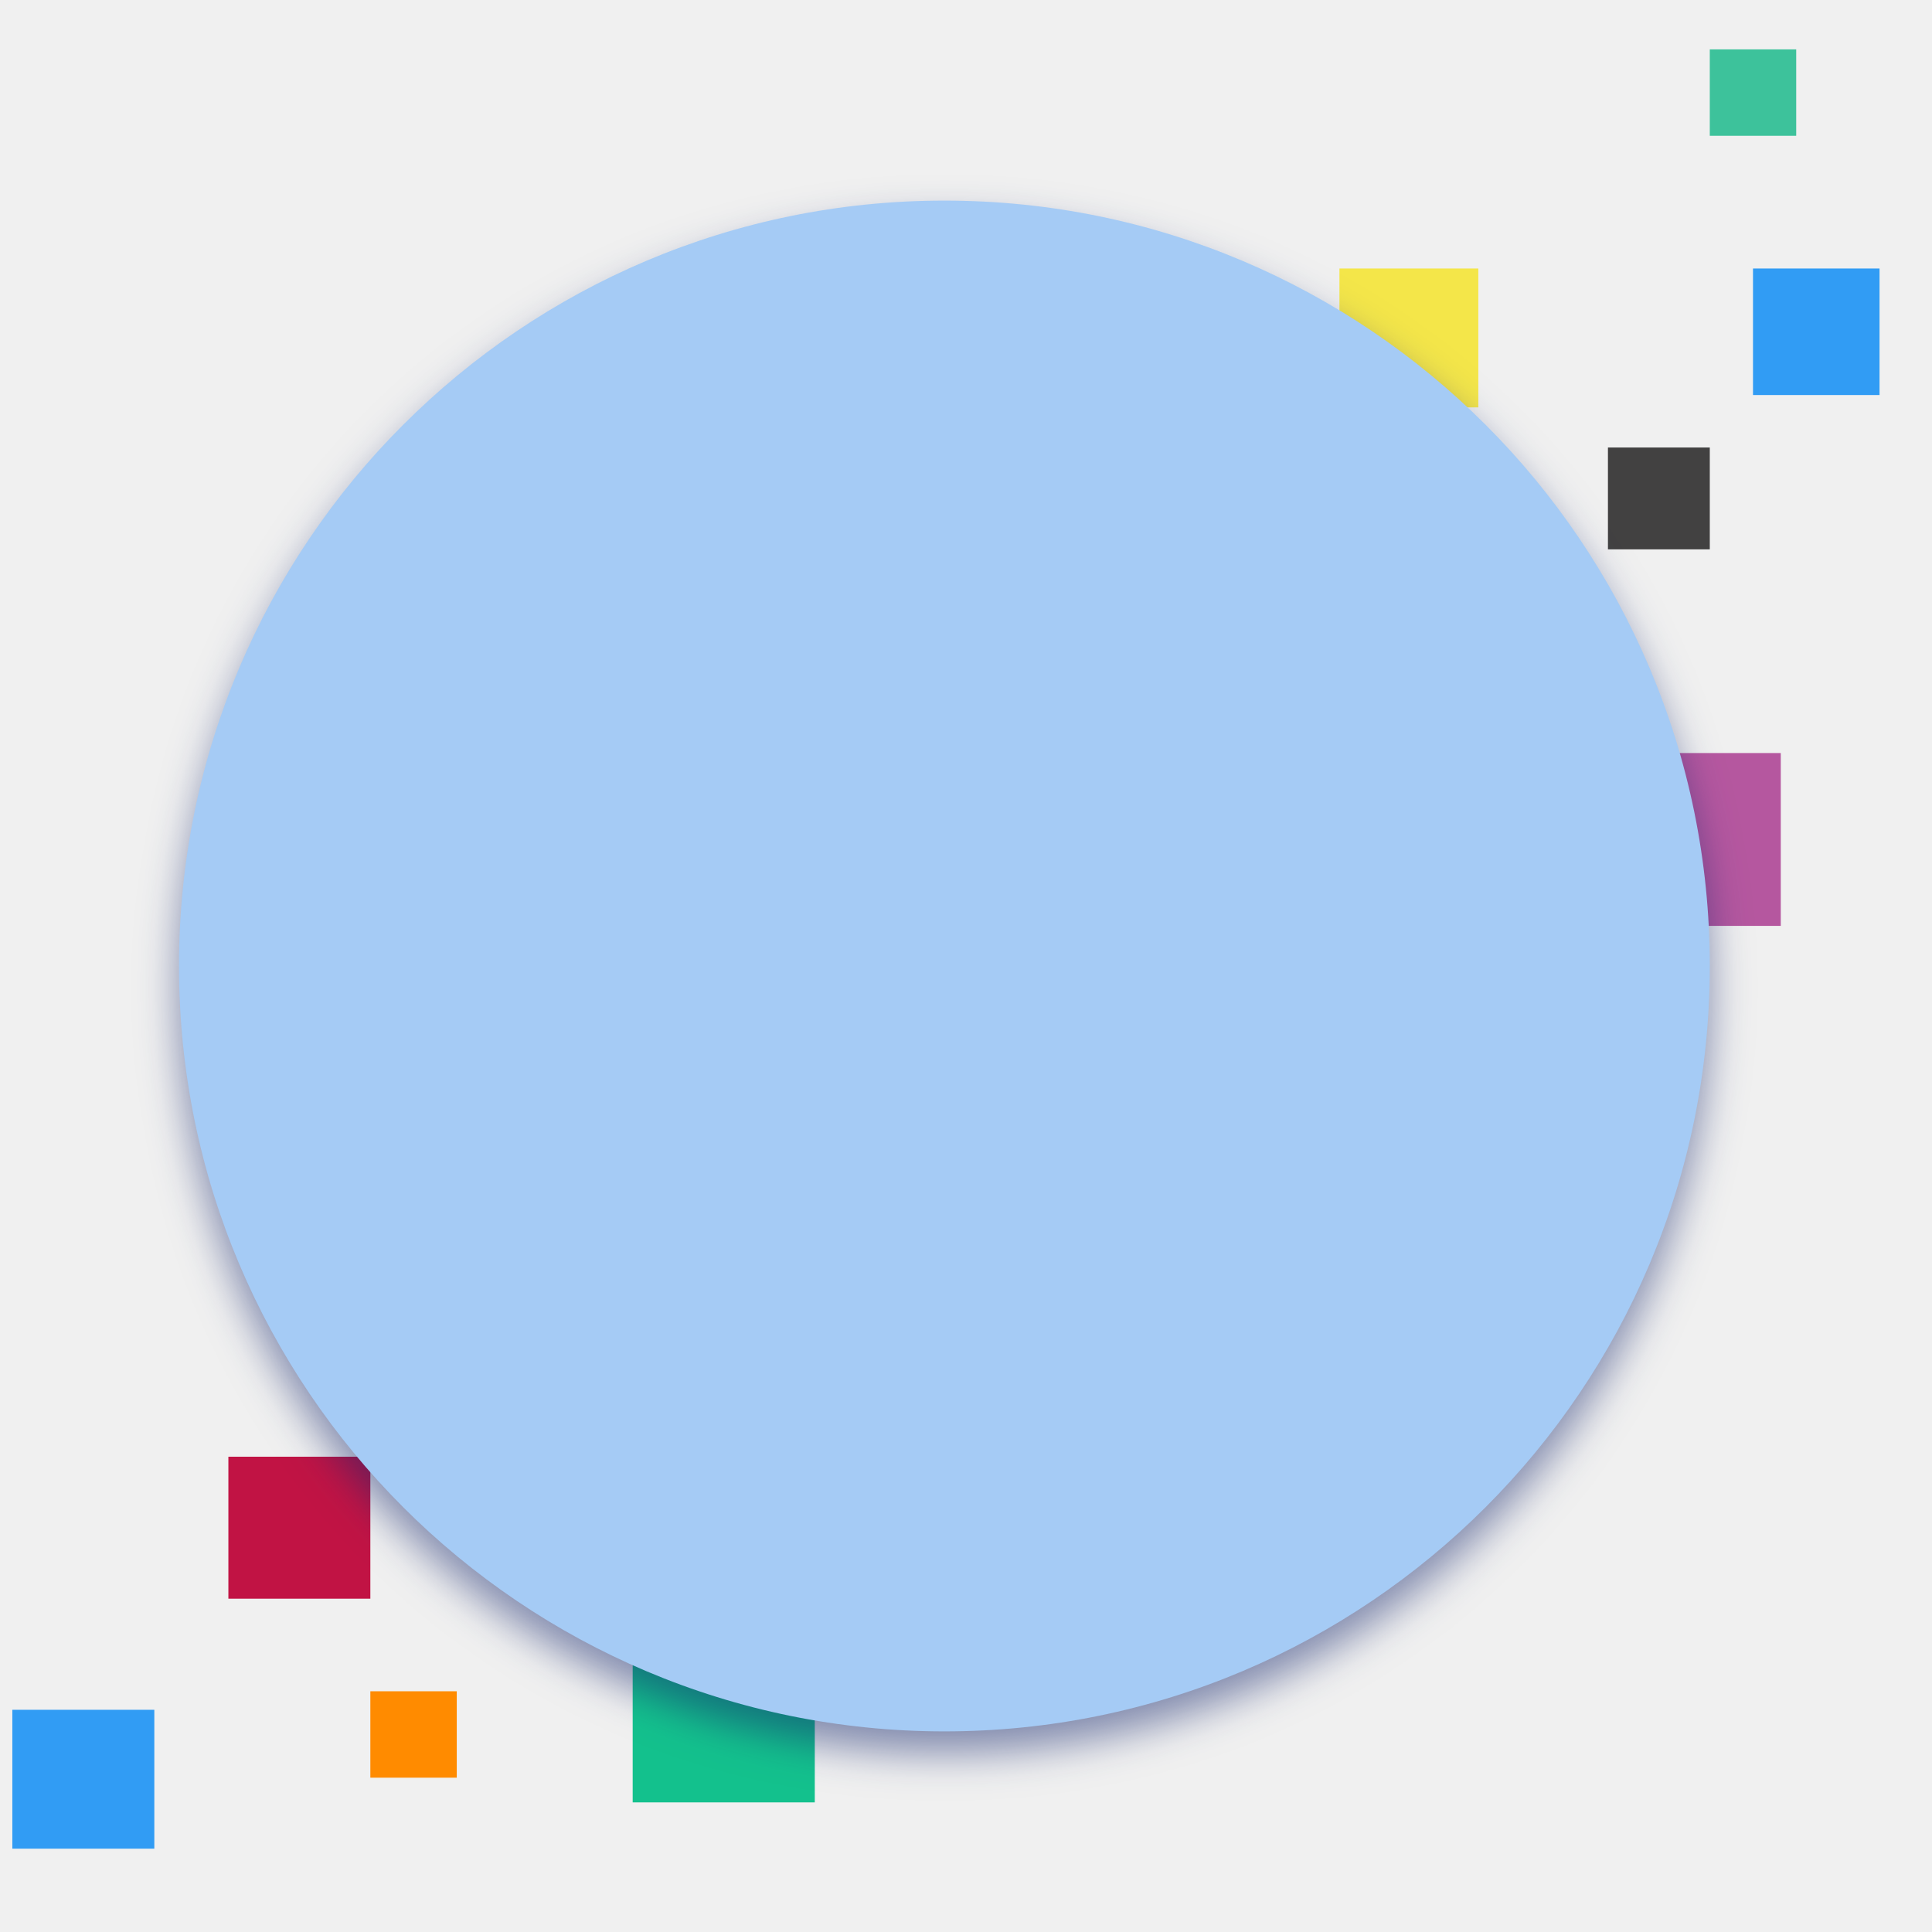
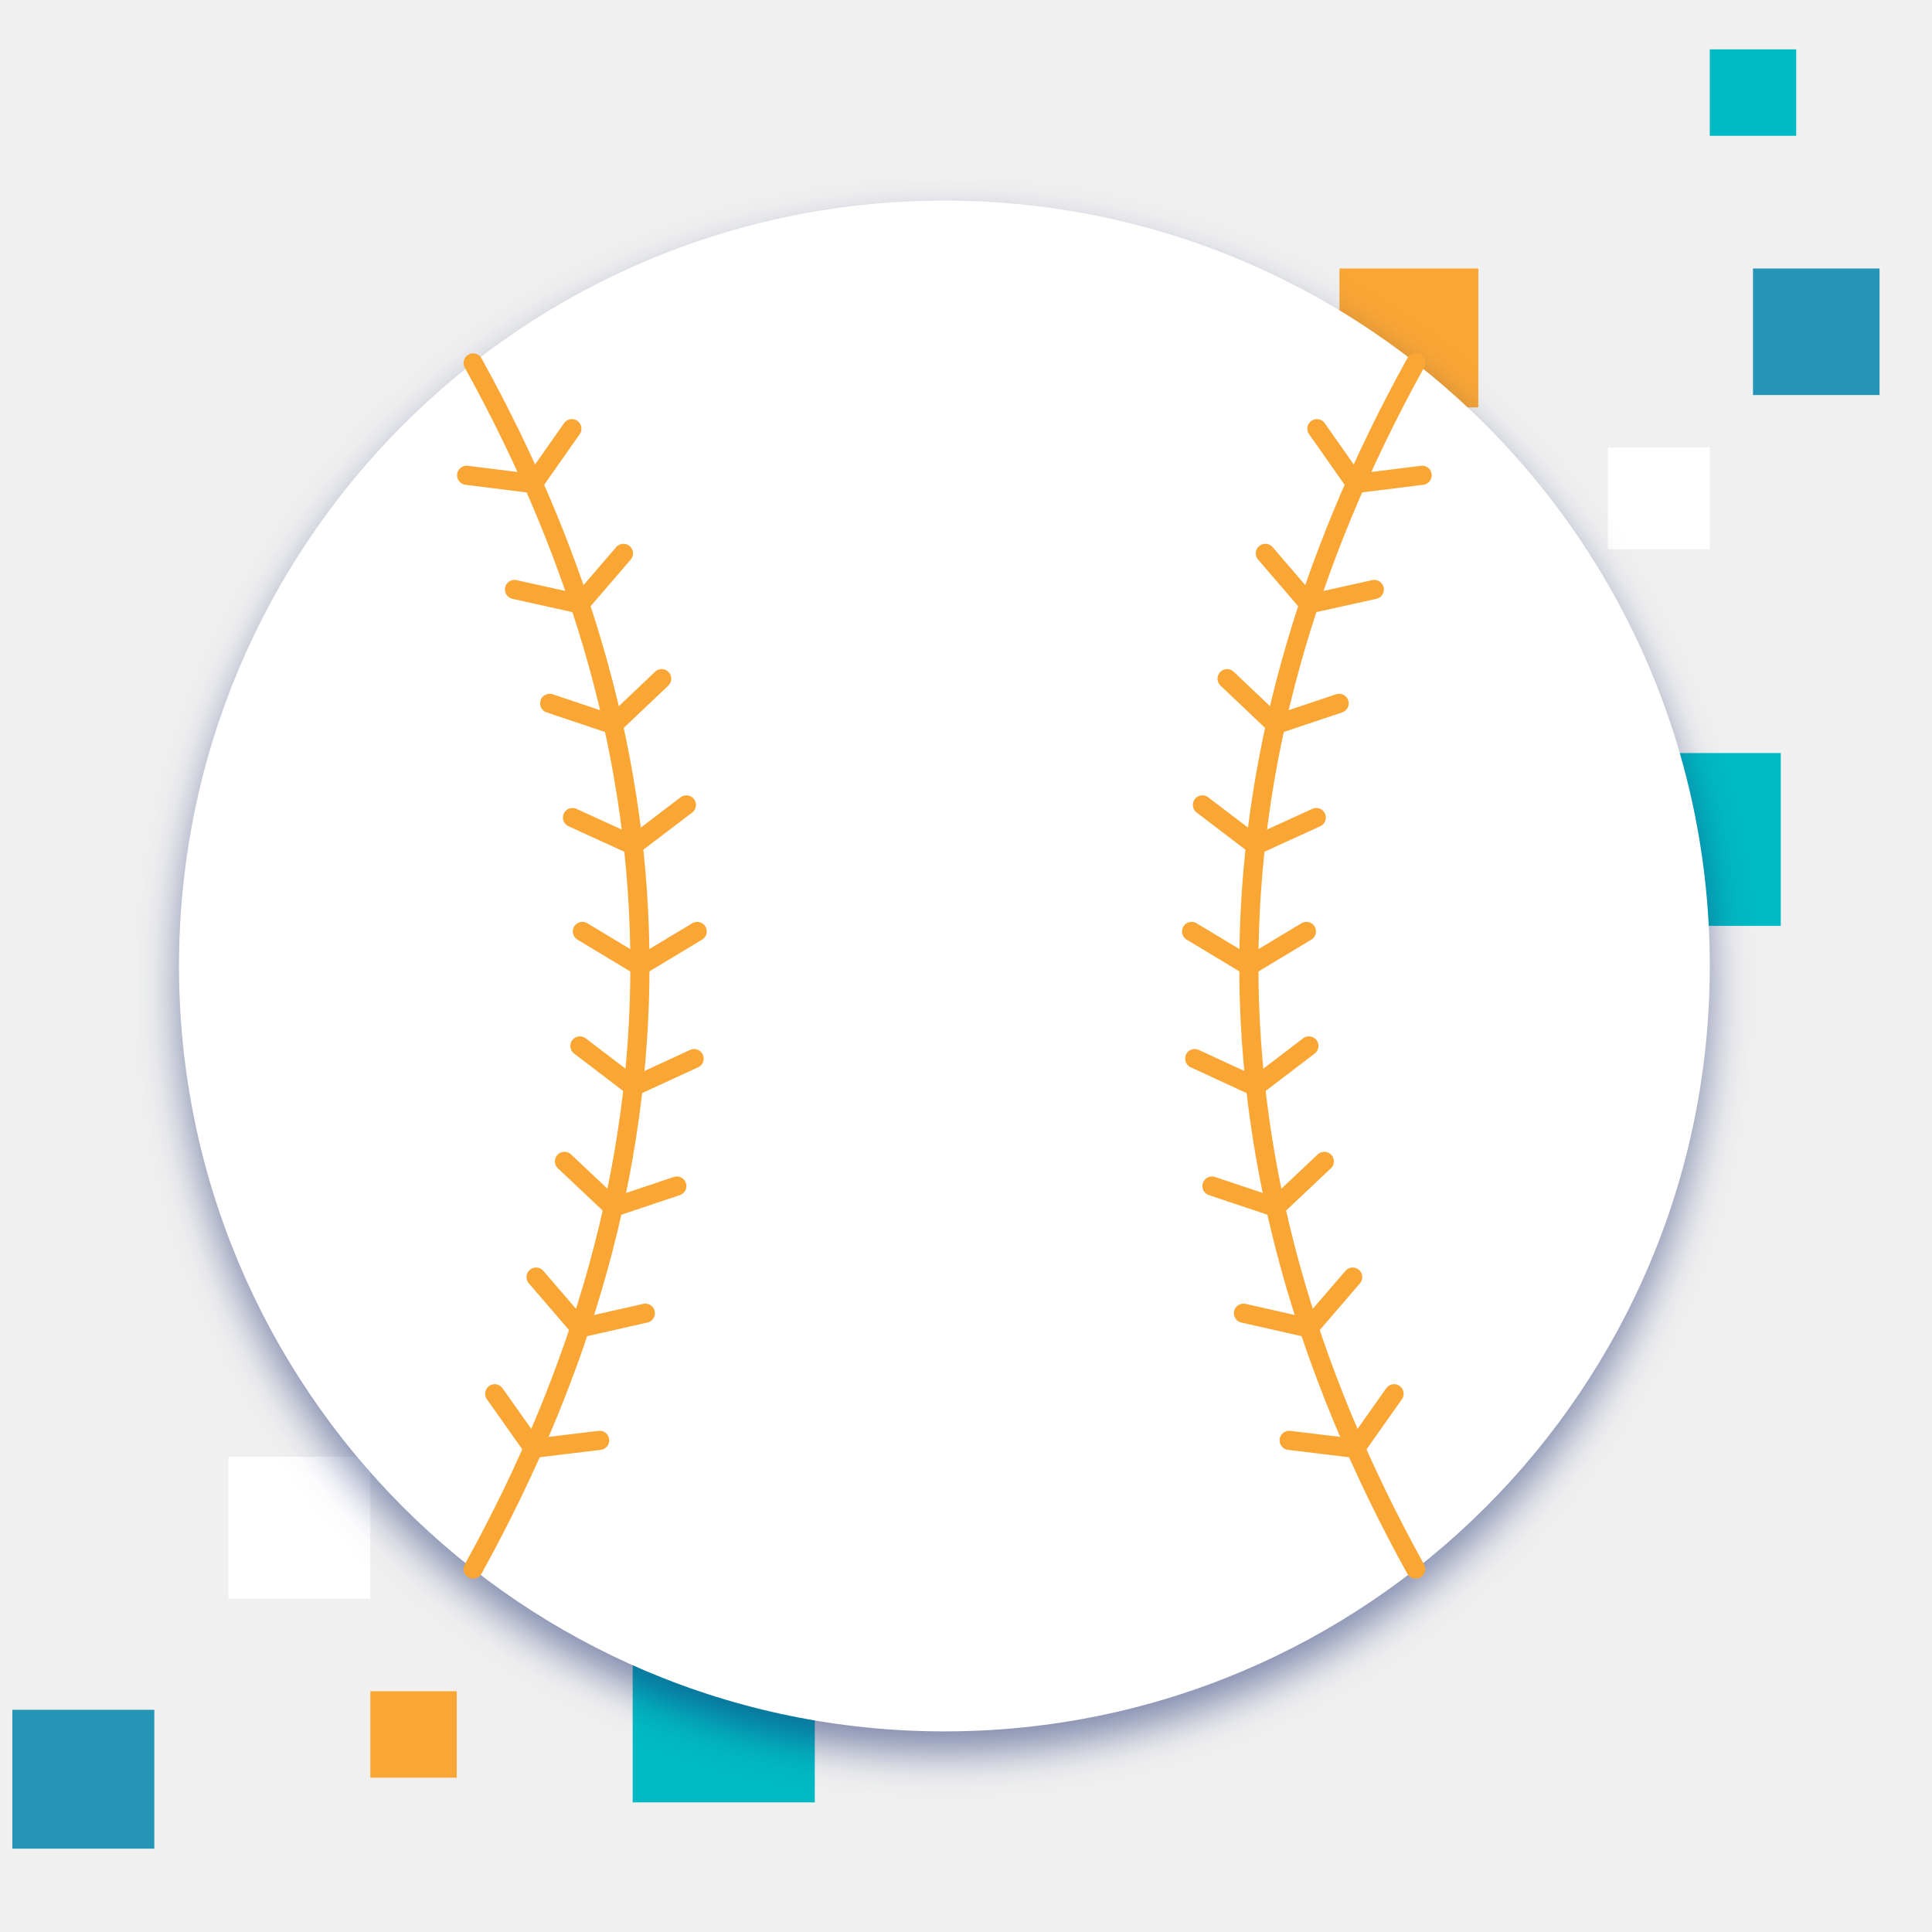
<svg xmlns="http://www.w3.org/2000/svg" xmlns:xlink="http://www.w3.org/1999/xlink" width="626px" height="626px" viewBox="0 0 626 626" version="1.1">
  <defs>
    <circle id="path-1" cx="302" cy="297" r="248" />
    <filter x="-4.6%" y="-3.2%" width="109.3%" height="109.3%" filterUnits="objectBoundingBox" id="filter-2">
      <feOffset dx="0" dy="7" in="SourceAlpha" result="shadowOffsetOuter1" />
      <feGaussianBlur stdDeviation="6.5" in="shadowOffsetOuter1" result="shadowBlurOuter1" />
      <feColorMatrix values="0 0 0 0 0.075   0 0 0 0 0.147   0 0 0 0 0.424  0 0 0 0.5 0" type="matrix" in="shadowBlurOuter1" />
    </filter>
  </defs>
  <g id="Page-1" stroke="none" stroke-width="1" fill="none" fill-rule="evenodd">
    <g id="num_holder_1" transform="translate(4, 16)">
-       <rect id="Rectangle" fill="#319CF4" x="0" y="538" width="46" height="45" />
-       <rect id="Rectangle" fill="#FF8B00" x="116" y="532" width="28" height="28" />
-       <rect id="Rectangle" fill="#F4E649" x="430" y="71" width="45" height="45" />
-       <rect id="Rectangle" fill="#319CF4" x="564" y="71" width="41" height="41" />
-       <rect id="Rectangle" fill="#3DC29B" x="550" y="0" width="28" height="28" />
-       <rect id="Rectangle" fill="#C11344" x="70" y="456" width="46" height="46" />
-       <rect id="Rectangle" fill="#B5579F" x="517" y="228" width="56" height="56" />
-       <rect id="Rectangle" fill="#13C18D" x="201" y="509" width="59" height="59" />
-       <rect id="Rectangle" fill="#424141" x="517" y="129" width="33" height="33" />
+       <rect id="Rectangle" fill="#2495B7" x="0" y="538" width="46" height="45" />
+       <rect id="Rectangle" fill="#FAA634" x="116" y="532" width="28" height="28" />
+       <rect id="Rectangle" fill="#FAA634" x="430" y="71" width="45" height="45" />
+       <rect id="Rectangle" fill="#2495B7" x="564" y="71" width="41" height="41" />
+       <rect id="Rectangle" fill="#00B9C3" x="550" y="0" width="28" height="28" />
+       <rect id="Rectangle" fill="#FFFFFF" x="70" y="456" width="46" height="46" />
+       <rect id="Rectangle" fill="#00B9C3" x="517" y="228" width="56" height="56" />
+       <rect id="Rectangle" fill="#00B9C3" x="201" y="509" width="59" height="59" />
+       <rect id="Rectangle" fill="#FFFFFF" x="517" y="129" width="33" height="33" />
      <g id="Oval">
        <use fill="black" fill-opacity="1" filter="url(#filter-2)" xlink:href="#path-1" />
-         <use fill="#A5CBF5" fill-rule="evenodd" xlink:href="#path-1" />
+         <use fill="#FFFFFF" fill-rule="evenodd" xlink:href="#path-1" />
+       </g>
+       <g id="seams">
+         <path d="M149.3,101.6 Q257.4,297.0 149.3,492.4" stroke="#FAA634" stroke-width="6.2" fill="none" stroke-linecap="round" />
+         <line x1="168.8" y1="140.7" x2="181.3" y2="122.9" stroke="#FAA634" stroke-width="6.2" stroke-linecap="round" />
+         <line x1="168.8" y1="140.7" x2="147.2" y2="138.0" stroke="#FAA634" stroke-width="6.2" stroke-linecap="round" />
+         <line x1="183.9" y1="179.7" x2="198.0" y2="163.3" stroke="#FAA634" stroke-width="6.2" stroke-linecap="round" />
+         <line x1="183.9" y1="179.7" x2="162.7" y2="175.0" stroke="#FAA634" stroke-width="6.2" stroke-linecap="round" />
+         <line x1="194.7" y1="218.8" x2="210.4" y2="203.9" stroke="#FAA634" stroke-width="6.2" stroke-linecap="round" />
+         <line x1="194.7" y1="218.8" x2="174.1" y2="211.9" stroke="#FAA634" stroke-width="6.2" stroke-linecap="round" />
+         <line x1="201.2" y1="257.9" x2="218.4" y2="244.8" stroke="#FAA634" stroke-width="6.2" stroke-linecap="round" />
+         <line x1="201.2" y1="257.9" x2="181.5" y2="248.9" stroke="#FAA634" stroke-width="6.2" stroke-linecap="round" />
+         <line x1="203.3" y1="297.0" x2="221.9" y2="285.8" stroke="#FAA634" stroke-width="6.2" stroke-linecap="round" />
+         <line x1="203.3" y1="297.0" x2="184.7" y2="285.8" stroke="#FAA634" stroke-width="6.2" stroke-linecap="round" />
+         <line x1="201.2" y1="336.1" x2="220.9" y2="327.0" stroke="#FAA634" stroke-width="6.2" stroke-linecap="round" />
+         <line x1="201.2" y1="336.1" x2="183.9" y2="322.9" stroke="#FAA634" stroke-width="6.2" stroke-linecap="round" />
+         <line x1="194.7" y1="375.2" x2="215.3" y2="368.3" stroke="#FAA634" stroke-width="6.2" stroke-linecap="round" />
+         <line x1="194.7" y1="375.2" x2="178.9" y2="360.3" stroke="#FAA634" stroke-width="6.2" stroke-linecap="round" />
+         <line x1="183.9" y1="414.3" x2="205.1" y2="409.5" stroke="#FAA634" stroke-width="6.2" stroke-linecap="round" />
+         <line x1="183.9" y1="414.3" x2="169.7" y2="397.8" stroke="#FAA634" stroke-width="6.2" stroke-linecap="round" />
+         <line x1="168.8" y1="453.3" x2="190.3" y2="450.7" stroke="#FAA634" stroke-width="6.2" stroke-linecap="round" />
+         <line x1="168.8" y1="453.3" x2="156.3" y2="435.6" stroke="#FAA634" stroke-width="6.2" stroke-linecap="round" />
+         <path d="M454.7,101.6 Q346.6,297.0 454.7,492.4" stroke="#FAA634" stroke-width="6.2" fill="none" stroke-linecap="round" />
+         <line x1="435.2" y1="140.7" x2="456.8" y2="138.0" stroke="#FAA634" stroke-width="6.2" stroke-linecap="round" />
+         <line x1="435.2" y1="140.7" x2="422.7" y2="122.9" stroke="#FAA634" stroke-width="6.2" stroke-linecap="round" />
+         <line x1="420.1" y1="179.7" x2="441.3" y2="175.0" stroke="#FAA634" stroke-width="6.2" stroke-linecap="round" />
+         <line x1="420.1" y1="179.7" x2="406.0" y2="163.3" stroke="#FAA634" stroke-width="6.2" stroke-linecap="round" />
+         <line x1="409.3" y1="218.8" x2="429.9" y2="211.9" stroke="#FAA634" stroke-width="6.2" stroke-linecap="round" />
+         <line x1="409.3" y1="218.8" x2="393.6" y2="203.9" stroke="#FAA634" stroke-width="6.2" stroke-linecap="round" />
+         <line x1="402.8" y1="257.9" x2="422.5" y2="248.9" stroke="#FAA634" stroke-width="6.2" stroke-linecap="round" />
+         <line x1="402.8" y1="257.9" x2="385.6" y2="244.8" stroke="#FAA634" stroke-width="6.2" stroke-linecap="round" />
+         <line x1="400.7" y1="297.0" x2="419.3" y2="285.8" stroke="#FAA634" stroke-width="6.2" stroke-linecap="round" />
+         <line x1="400.7" y1="297.0" x2="382.1" y2="285.8" stroke="#FAA634" stroke-width="6.2" stroke-linecap="round" />
+         <line x1="402.8" y1="336.1" x2="420.1" y2="322.9" stroke="#FAA634" stroke-width="6.2" stroke-linecap="round" />
+         <line x1="402.8" y1="336.1" x2="383.1" y2="327.0" stroke="#FAA634" stroke-width="6.2" stroke-linecap="round" />
+         <line x1="409.3" y1="375.2" x2="425.1" y2="360.3" stroke="#FAA634" stroke-width="6.2" stroke-linecap="round" />
+         <line x1="409.3" y1="375.2" x2="388.7" y2="368.3" stroke="#FAA634" stroke-width="6.2" stroke-linecap="round" />
+         <line x1="420.1" y1="414.3" x2="434.3" y2="397.8" stroke="#FAA634" stroke-width="6.2" stroke-linecap="round" />
+         <line x1="420.1" y1="414.3" x2="398.9" y2="409.5" stroke="#FAA634" stroke-width="6.2" stroke-linecap="round" />
+         <line x1="435.2" y1="453.3" x2="447.7" y2="435.6" stroke="#FAA634" stroke-width="6.2" stroke-linecap="round" />
+         <line x1="435.2" y1="453.3" x2="413.7" y2="450.7" stroke="#FAA634" stroke-width="6.2" stroke-linecap="round" />
      </g>
    </g>
  </g>
</svg>
